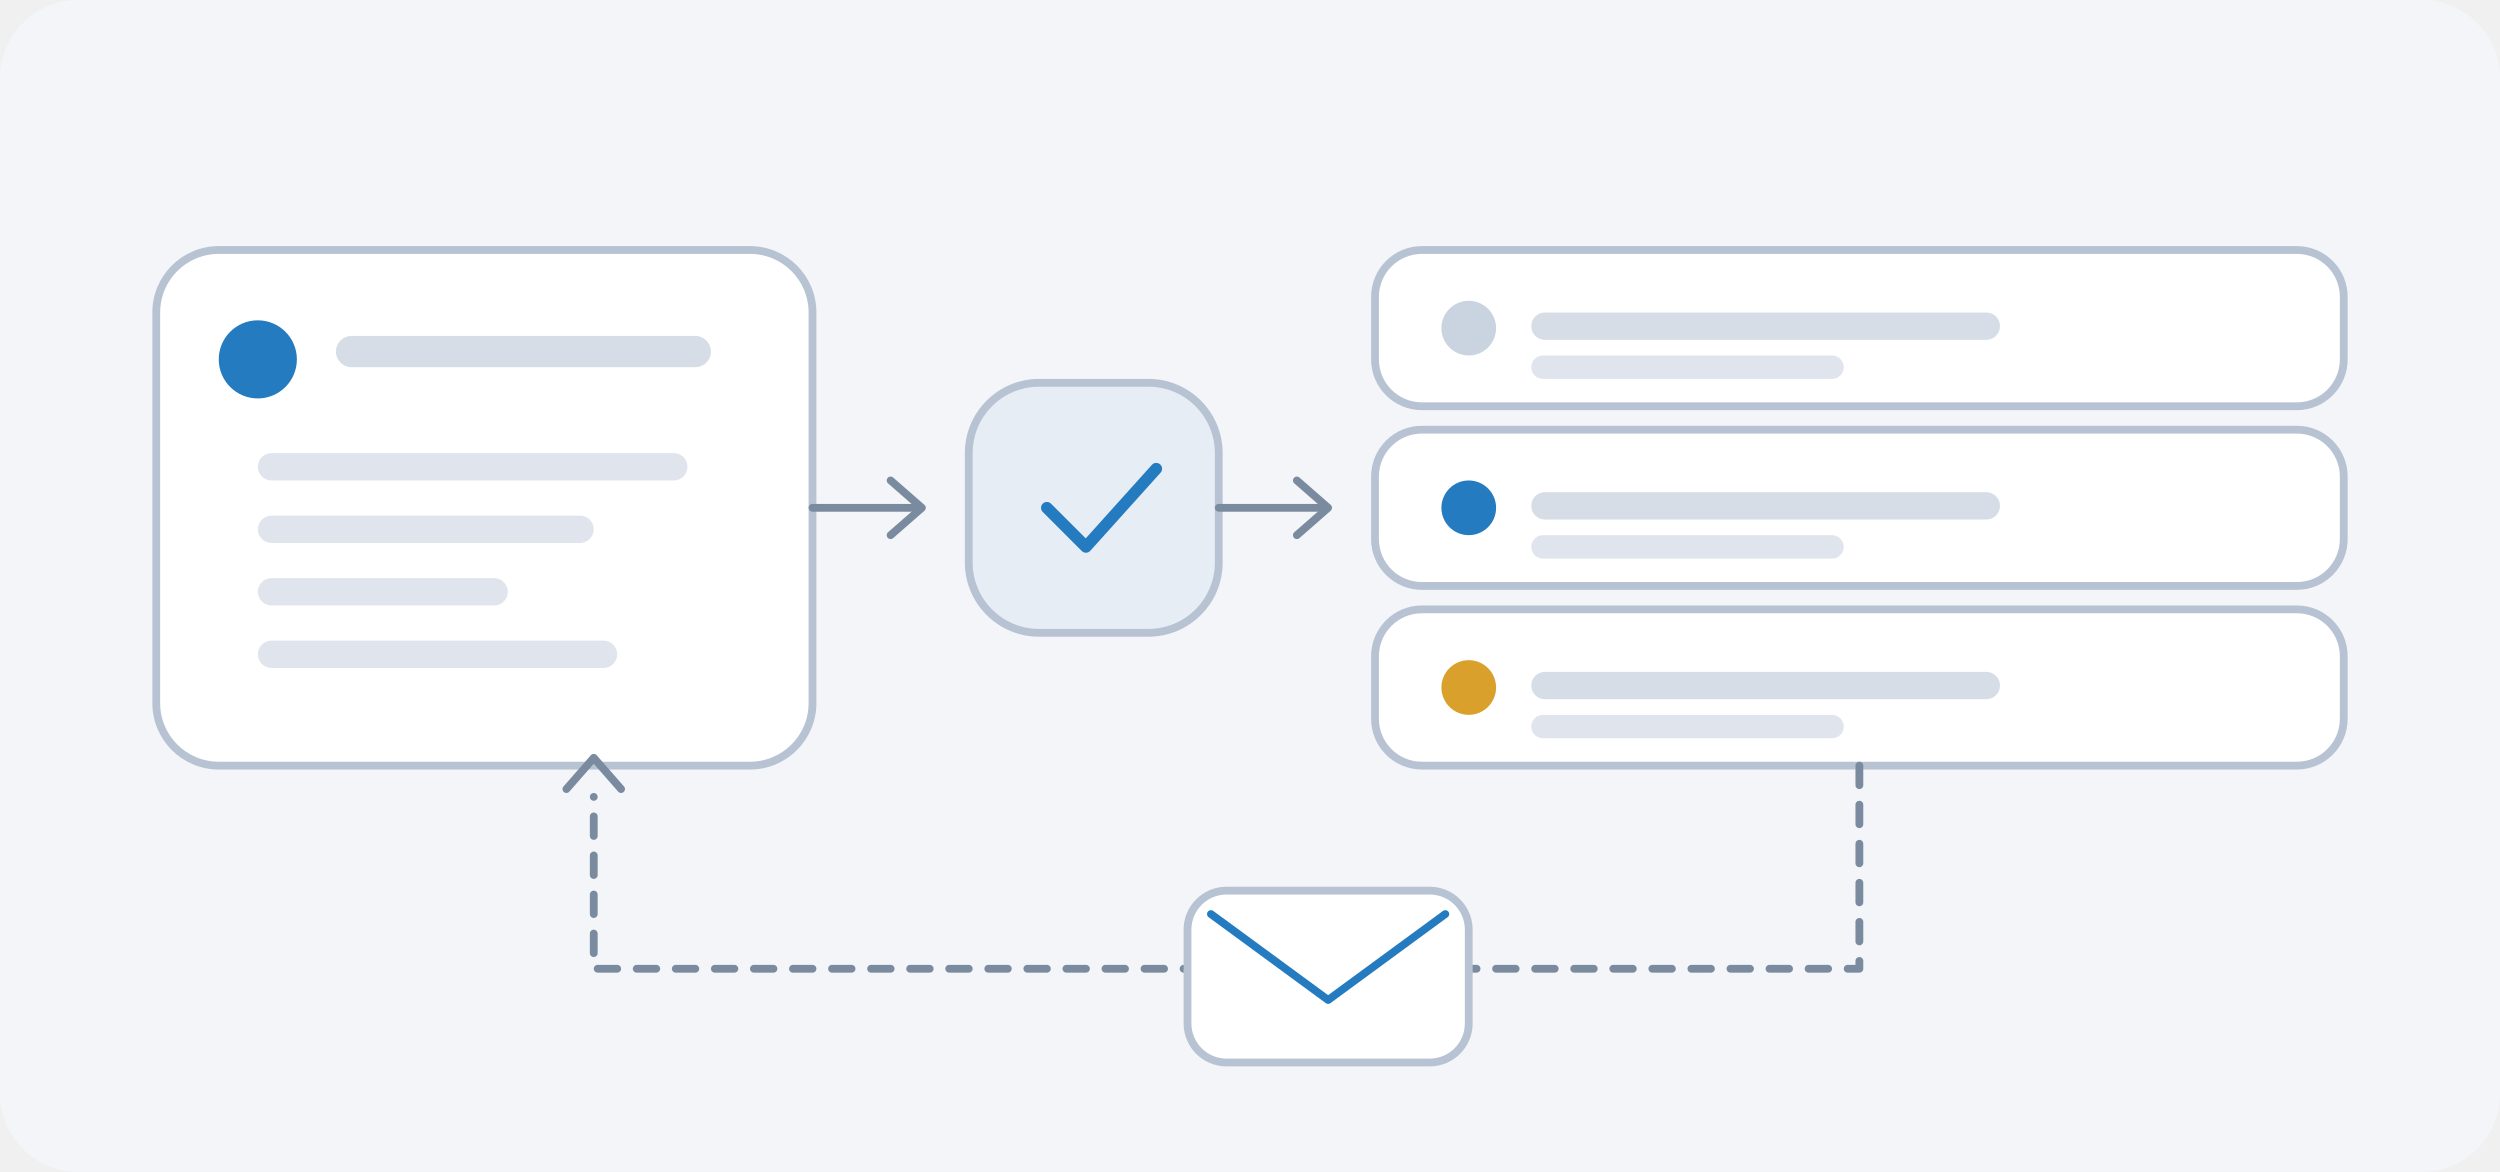
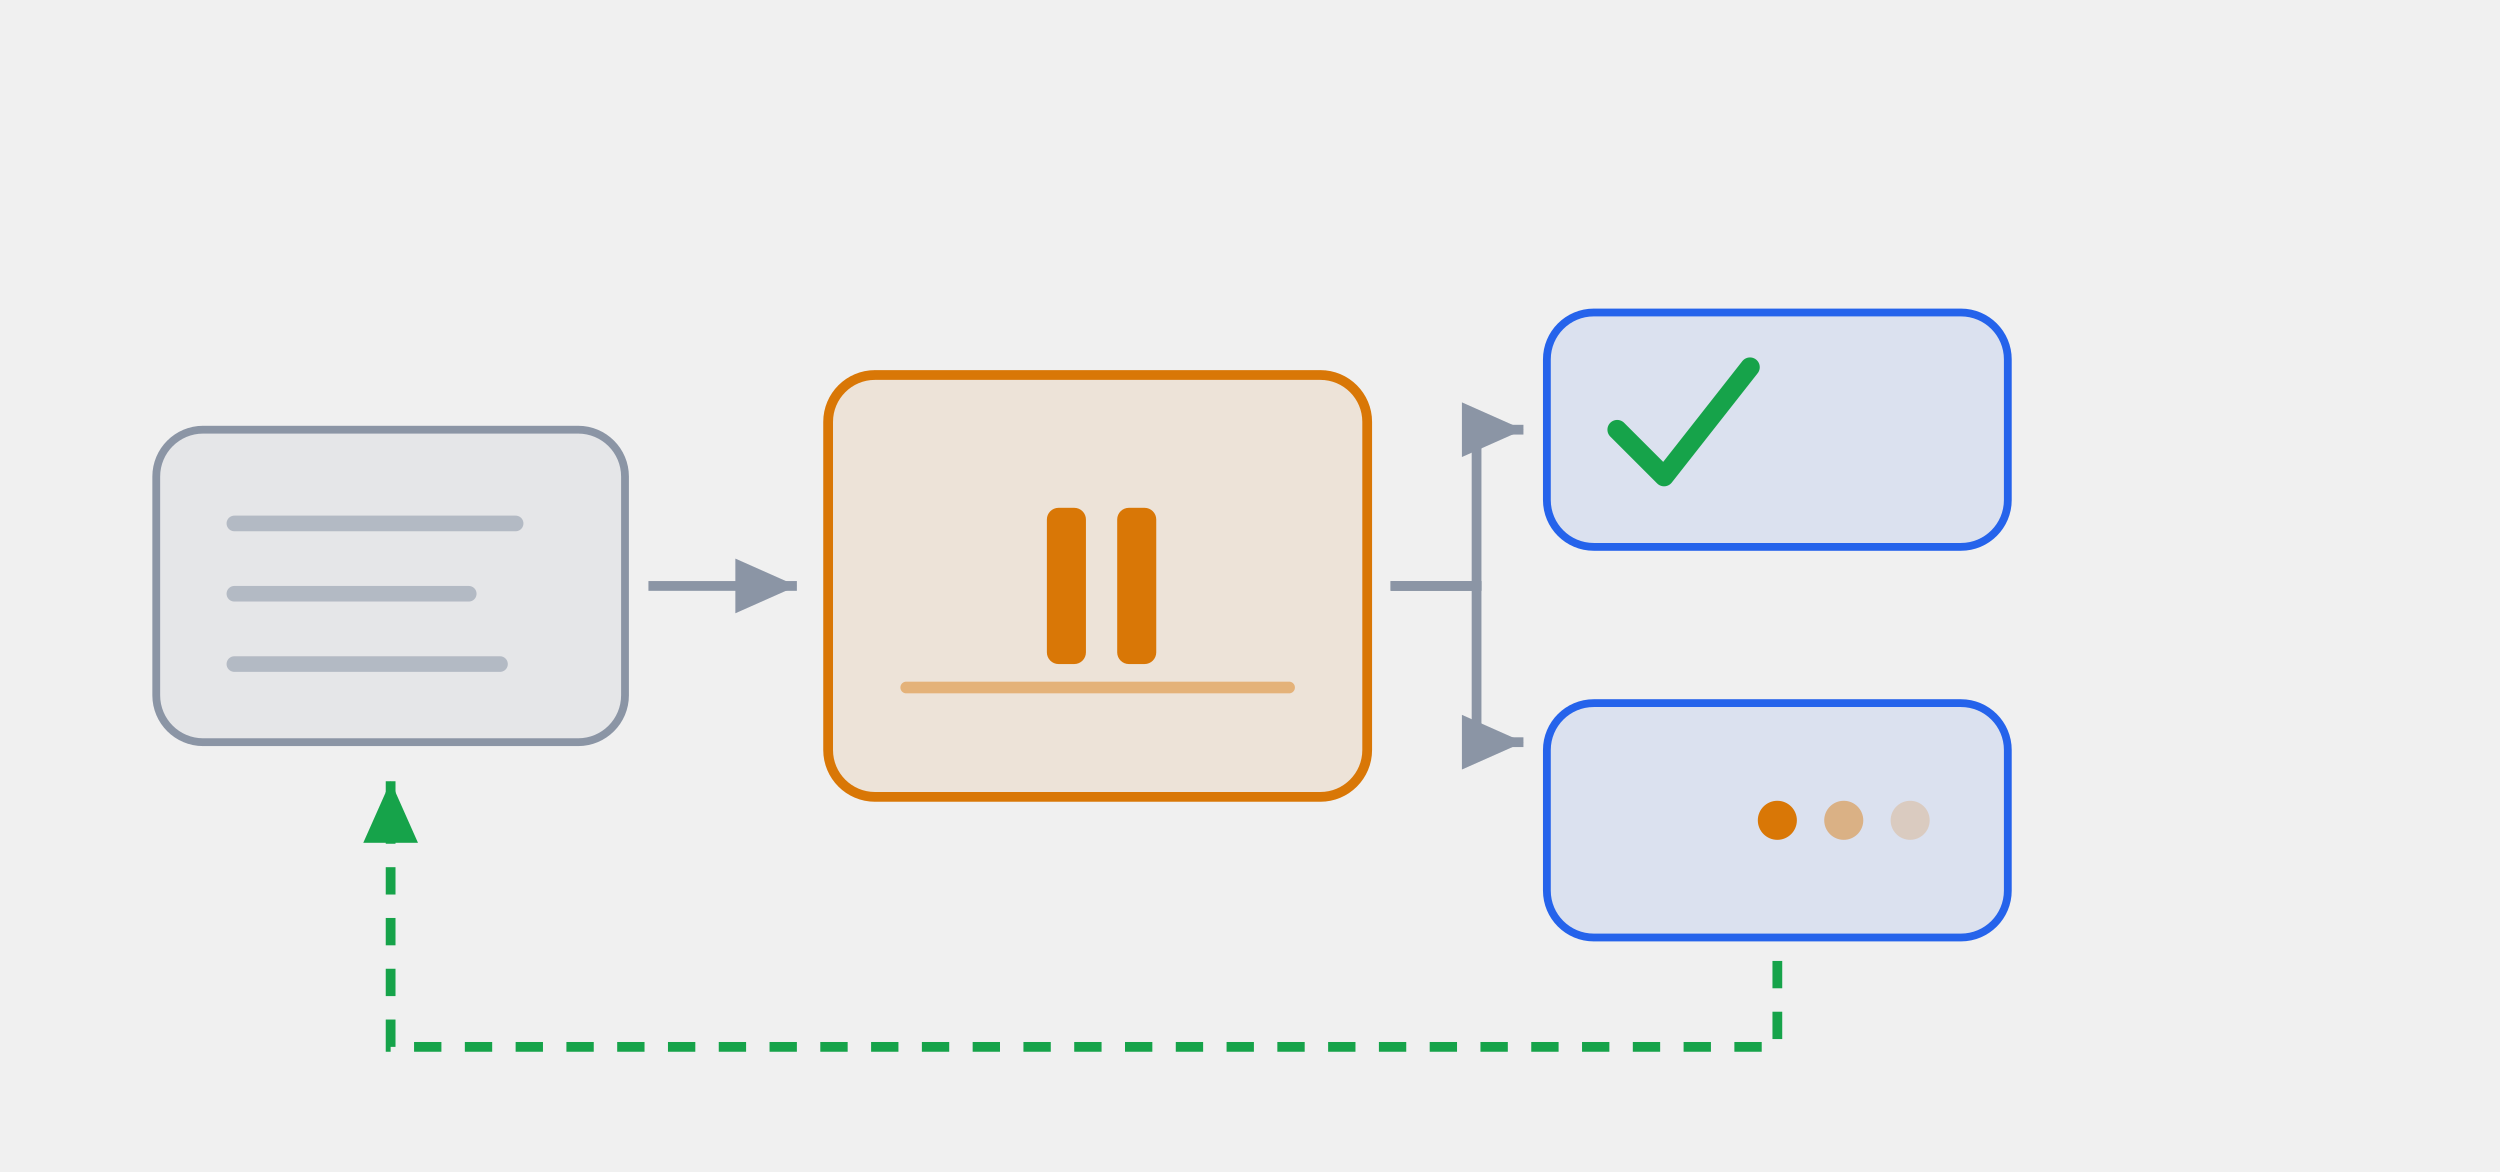
- <svg xmlns="http://www.w3.org/2000/svg" width="640" height="300" viewBox="0 0 640 300">
-   <rect width="640" height="300" rx="20" fill="#f3f5f9" />
-   <rect x="40" y="64" width="168" height="132" rx="16" fill="#ffffff" stroke="#b7c3d2" stroke-width="2" />
-   <circle cx="66" cy="92" r="10" fill="#247bbf" />
-   <rect x="86" y="86" width="96" height="8" rx="4" fill="#d6dde7" />
-   <rect x="66" y="116" width="110" height="7" rx="3.5" fill="#e0e5ed" />
-   <rect x="66" y="132" width="86" height="7" rx="3.5" fill="#e0e5ed" />
-   <rect x="66" y="148" width="64" height="7" rx="3.5" fill="#e0e5ed" />
-   <rect x="66" y="164" width="92" height="7" rx="3.5" fill="#e0e5ed" />
-   <path d="M208 130h26" fill="none" stroke="#7b8b9f" stroke-width="2" stroke-linecap="round" />
-   <path d="M228 123l8 7-8 7" fill="none" stroke="#7b8b9f" stroke-width="2" stroke-linecap="round" stroke-linejoin="round" />
-   <rect x="248" y="98" width="64" height="64" rx="18" fill="#e7edf5" stroke="#b7c3d2" stroke-width="2" />
-   <path d="M268 130l10 10 18-20" fill="none" stroke="#247bbf" stroke-width="3" stroke-linecap="round" stroke-linejoin="round" />
-   <path d="M312 130h26" fill="none" stroke="#7b8b9f" stroke-width="2" stroke-linecap="round" />
-   <path d="M332 123l8 7-8 7" fill="none" stroke="#7b8b9f" stroke-width="2" stroke-linecap="round" stroke-linejoin="round" />
-   <rect x="352" y="64" width="248" height="40" rx="12" fill="#ffffff" stroke="#b7c3d2" stroke-width="2" />
-   <circle cx="376" cy="84" r="7" fill="#c9d4e0" />
-   <rect x="392" y="80" width="120" height="7" rx="3.5" fill="#d6dde7" />
-   <rect x="392" y="91" width="80" height="6" rx="3" fill="#e0e5ed" />
-   <rect x="352" y="110" width="248" height="40" rx="12" fill="#ffffff" stroke="#b7c3d2" stroke-width="2" />
-   <circle cx="376" cy="130" r="7" fill="#247bbf" />
-   <rect x="392" y="126" width="120" height="7" rx="3.5" fill="#d6dde7" />
-   <rect x="392" y="137" width="80" height="6" rx="3" fill="#e0e5ed" />
-   <rect x="352" y="156" width="248" height="40" rx="12" fill="#ffffff" stroke="#b7c3d2" stroke-width="2" />
-   <circle cx="376" cy="176" r="7" fill="#d9a12b" />
-   <rect x="392" y="172" width="120" height="7" rx="3.5" fill="#d6dde7" />
-   <rect x="392" y="183" width="80" height="6" rx="3" fill="#e0e5ed" />
-   <path d="M476 196v52H152v-44" fill="none" stroke="#7b8b9f" stroke-width="2" stroke-linecap="round" stroke-linejoin="round" stroke-dasharray="5 5" />
-   <path d="M145 202l7-8 7 8" fill="none" stroke="#7b8b9f" stroke-width="2" stroke-linecap="round" stroke-linejoin="round" />
-   <rect x="304" y="228" width="72" height="44" rx="10" fill="#ffffff" stroke="#b7c3d2" stroke-width="2" />
-   <path d="M310 234l30 22 30-22" fill="none" stroke="#247bbf" stroke-width="2" stroke-linecap="round" stroke-linejoin="round" />
+ <svg xmlns="http://www.w3.org/2000/svg" width="640" height="300" viewBox="0 0 640 300" role="img" aria-label="主会话盘问收敛后派发两张挂起的子会话工单，其中一张交回汇报">
+   <defs>
+     <marker id="arrow" viewBox="0 0 10 10" refX="9" refY="5" markerWidth="7" markerHeight="7" orient="auto-start-reverse">
+       <path d="M0,1 L9,5 L0,9 z" fill="#8b95a5" />
+     </marker>
+     <marker id="arrow-return" viewBox="0 0 10 10" refX="9" refY="5" markerWidth="7" markerHeight="7" orient="auto-start-reverse">
+       <path d="M0,1 L9,5 L0,9 z" fill="#16a34a" />
+     </marker>
+   </defs>
+   <rect x="40" y="110" width="120" height="80" rx="12" fill="#8b95a5" fill-opacity="0.10" stroke="#8b95a5" stroke-width="2" />
+   <path d="M60 134 H132" stroke="#8b95a5" stroke-width="4" stroke-linecap="round" stroke-opacity="0.55" />
+   <path d="M60 152 H120" stroke="#8b95a5" stroke-width="4" stroke-linecap="round" stroke-opacity="0.55" />
+   <path d="M60 170 H128" stroke="#8b95a5" stroke-width="4" stroke-linecap="round" stroke-opacity="0.55" />
+   <path d="M166 150 H204" stroke="#8b95a5" stroke-width="2.5" marker-end="url(#arrow)" />
+   <rect x="212" y="96" width="138" height="108" rx="12" fill="#d97706" fill-opacity="0.10" stroke="#d97706" stroke-width="2.5" />
+   <rect x="268" y="130" width="10" height="40" rx="3" fill="#d97706" />
+   <rect x="286" y="130" width="10" height="40" rx="3" fill="#d97706" />
+   <path d="M232 176 H330" stroke="#d97706" stroke-width="3" stroke-linecap="round" stroke-opacity="0.45" />
+   <path d="M356 150 H378 V110 H390" stroke="#8b95a5" stroke-width="2.5" fill="none" marker-end="url(#arrow)" />
+   <path d="M356 150 H378 V190 H390" stroke="#8b95a5" stroke-width="2.5" fill="none" marker-end="url(#arrow)" />
+   <rect x="396" y="80" width="118" height="60" rx="12" fill="#2563eb" fill-opacity="0.10" stroke="#2563eb" stroke-width="2" />
+   <path d="M414 110 L426 122 L448 94" stroke="#16a34a" stroke-width="5" fill="none" stroke-linecap="round" stroke-linejoin="round" />
+   <rect x="396" y="180" width="118" height="60" rx="12" fill="#2563eb" fill-opacity="0.10" stroke="#2563eb" stroke-width="2" />
+   <circle cx="455" cy="210" r="5" fill="#d97706" />
+   <circle cx="472" cy="210" r="5" fill="#d97706" fill-opacity="0.45" />
+   <circle cx="489" cy="210" r="5" fill="#d97706" fill-opacity="0.20" />
+   <path d="M455 246 V268 H100 V200" stroke="#16a34a" stroke-width="2.5" fill="none" stroke-dasharray="7 6" marker-end="url(#arrow-return)" />
</svg>
